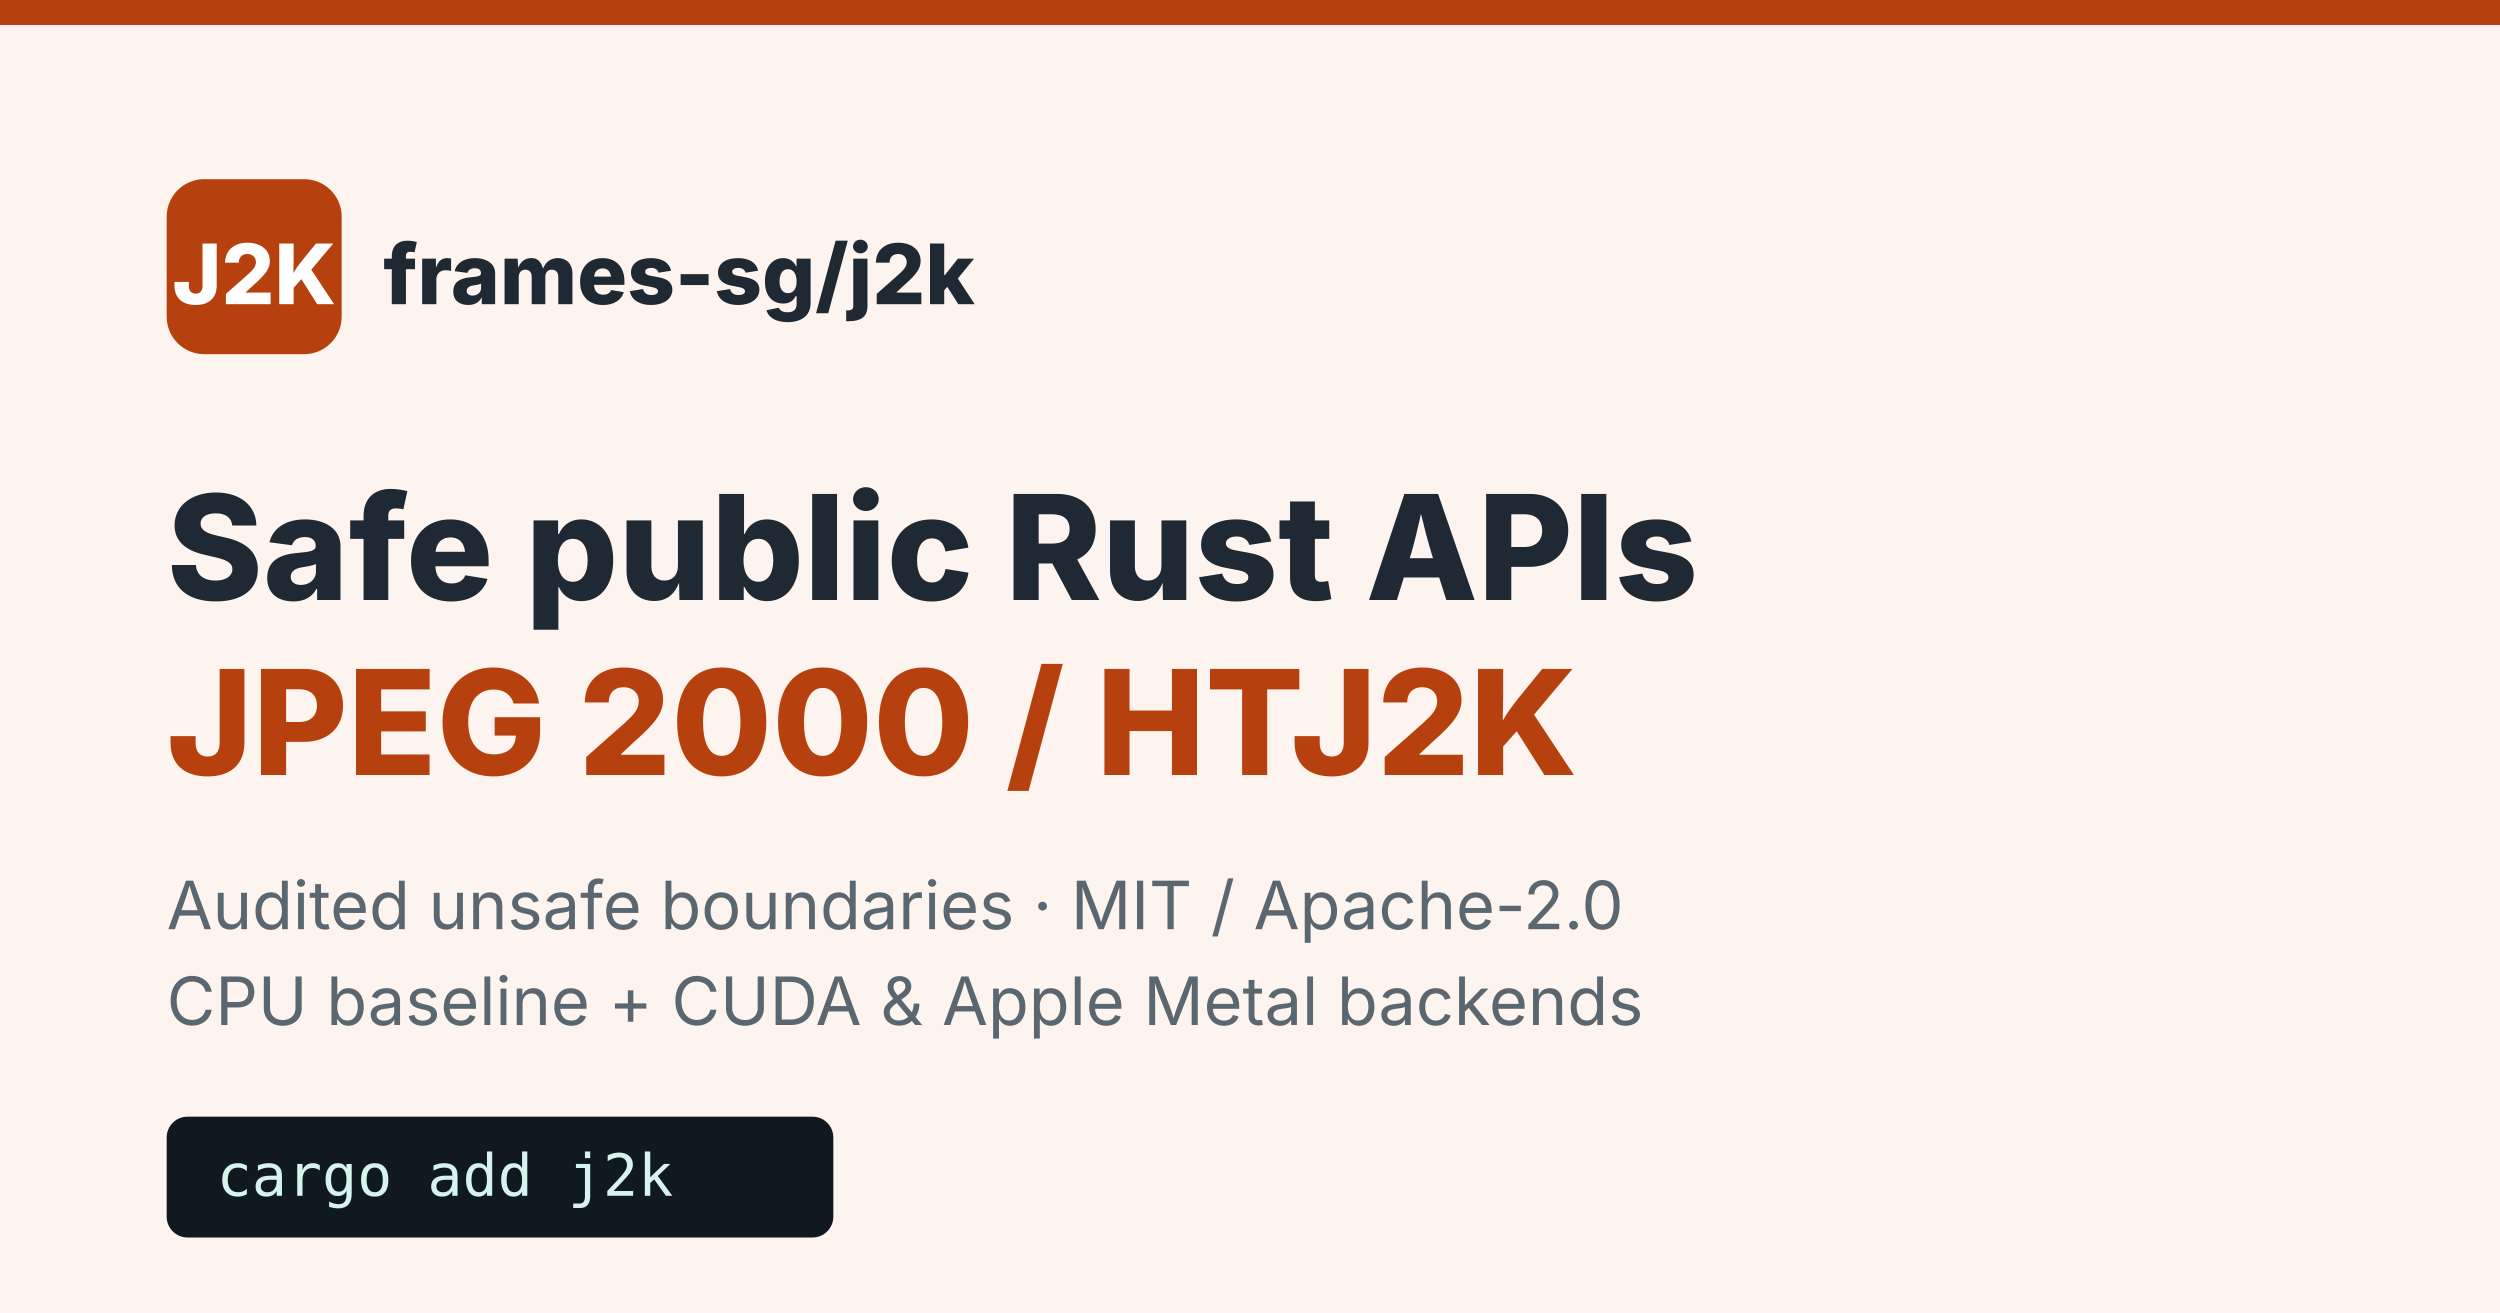
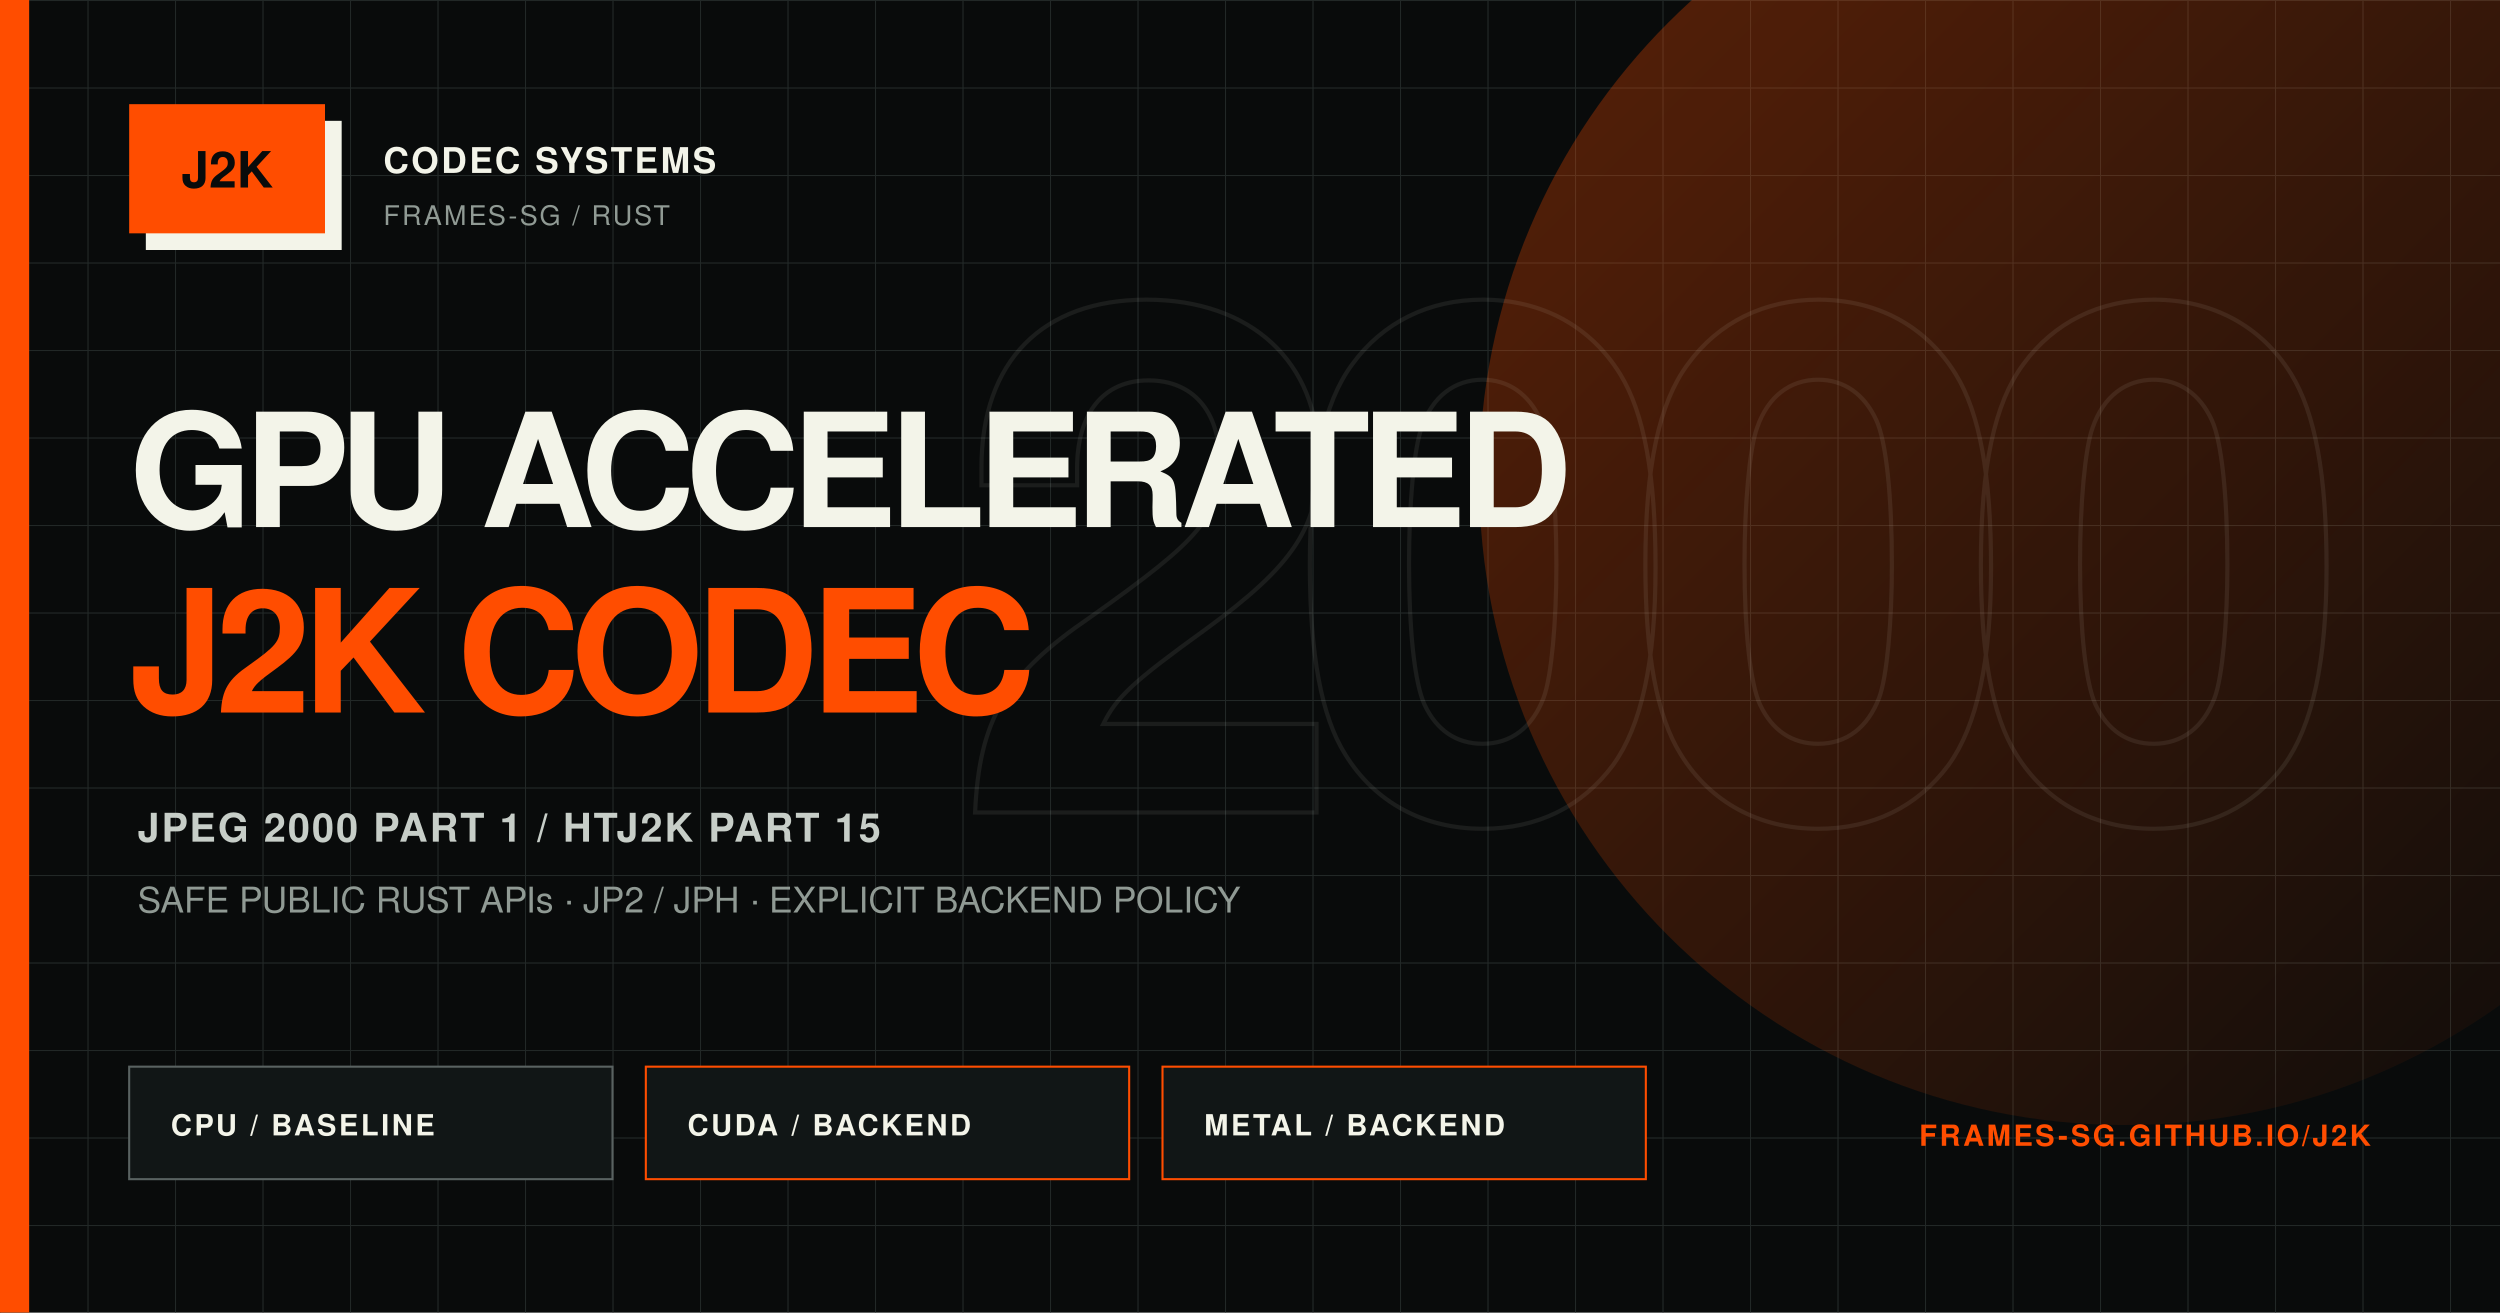
- <svg xmlns="http://www.w3.org/2000/svg" viewBox="0 0 1200 630" role="img" aria-label="J2K: safe public Rust JPEG 2000 / HTJ2K APIs">
-   <rect width="1200" height="630" fill="#ffffff" />
-   <rect width="1200" height="630" fill="#fdf4ef" />
-   <rect x="0" y="0" width="1200" height="12" fill="#b7410e" />
-   <g font-family="Inter, Arial, sans-serif">
-     <rect x="80" y="86" width="84" height="84" rx="18" fill="#b7410e" />
-     <text x="122" y="146" text-anchor="middle" font-size="40" font-weight="800" fill="#ffffff" letter-spacing="0">J2K</text>
-     <text x="184" y="146" font-size="40" font-weight="800" fill="#1f2933">frames-sg/j2k</text>
-     <text x="80" y="288" font-size="70" font-weight="800" fill="#1f2933">Safe public Rust APIs</text>
-     <text x="80" y="372" font-size="70" font-weight="800" fill="#b7410e">JPEG 2000 / HTJ2K</text>
-     <text x="80" y="446" font-size="32" fill="#5b6770">Audited unsafe boundaries · MIT / Apache-2.0</text>
-     <text x="80" y="492" font-size="32" fill="#5b6770">CPU baseline + CUDA &amp; Apple Metal backends</text>
-     <rect x="80" y="536" width="320" height="58" rx="10" fill="#101820" />
-     <text x="104" y="574" font-size="28" font-family="ui-monospace, SFMono-Regular, Menlo, monospace" fill="#d6f3ed">cargo add j2k</text>
+ <svg xmlns="http://www.w3.org/2000/svg" viewBox="0 0 1200 630" role="img" aria-label="GPU Accelerated J2K Codec">
+   <defs>
+     <pattern id="grid" width="42" height="42" patternUnits="userSpaceOnUse">
+       <path d="M42 0H0V42" fill="none" stroke="#222827" stroke-width="1" />
+     </pattern>
+     <linearGradient id="flare" x1="0" x2="1" y1="0" y2="1">
+       <stop stop-color="#ff4d00" stop-opacity=".34" />
+       <stop offset="1" stop-color="#ff4d00" stop-opacity="0" />
+     </linearGradient>
+   </defs>
+   <rect width="1200" height="630" fill="#090b0b" />
+   <rect width="1200" height="630" fill="url(#grid)" />
+   <circle cx="1020" cy="230" r="310" fill="url(#flare)" />
+   <rect width="14" height="630" fill="#ff4d00" />
+   <text x="1130" y="390" fill="none" stroke="#f3f4e9" stroke-opacity=".08" stroke-width="2" text-anchor="end" font-family="Helvetica Neue, Helvetica, Arial, sans-serif" font-size="340" font-weight="700" letter-spacing="-28">2000</text>
+   <rect x="70" y="58" width="94" height="62" fill="#f3f4e9" />
+   <rect x="62" y="50" width="94" height="62" fill="#ff4d00" />
+   <text x="109" y="90" fill="#090b0b" text-anchor="middle" font-family="Helvetica Neue, Helvetica, Arial, sans-serif" font-size="24" font-weight="800">J2K</text>
+   <text x="184" y="83" fill="#f3f4e9" font-family="Helvetica Neue, Helvetica, Arial, sans-serif" font-size="17" font-weight="700" letter-spacing="1.2">CODEC SYSTEMS</text>
+   <text x="184" y="108" fill="#909a94" font-family="Helvetica Neue, Helvetica, Arial, sans-serif" font-size="13" font-weight="500" letter-spacing="1">FRAMES-SG / RUST</text>
+   <text x="62" y="253" fill="#f3f4e9" font-family="Helvetica Neue, Helvetica, Arial, sans-serif" font-size="76" font-weight="700" letter-spacing="-4">GPU ACCELERATED</text>
+   <text x="62" y="342" fill="#ff4d00" font-family="Helvetica Neue, Helvetica, Arial, sans-serif" font-size="82" font-weight="700" letter-spacing="-4">J2K CODEC</text>
+   <text x="66" y="404" fill="#c7cec8" font-family="Helvetica Neue, Helvetica, Arial, sans-serif" font-size="19" font-weight="700" letter-spacing="1">JPEG 2000 PART 1  /  HTJ2K PART 15</text>
+   <text x="66" y="438" fill="#909a94" font-family="Helvetica Neue, Helvetica, Arial, sans-serif" font-size="17" font-weight="500">SAFE PUBLIC RUST APIs · JP2 / JPH · EXPLICIT BACKEND POLICY</text>
+   <g font-family="Helvetica Neue, Helvetica, Arial, sans-serif" font-size="14" font-weight="700" letter-spacing="1.2">
+     <rect x="62" y="512" width="232" height="54" fill="#111616" stroke="#596261" />
+     <text x="82" y="545" fill="#f3f4e9">CPU / BASELINE</text>
+     <rect x="310" y="512" width="232" height="54" fill="#111616" stroke="#ff4d00" />
+     <text x="330" y="545" fill="#f3f4e9">CUDA / BACKEND</text>
+     <rect x="558" y="512" width="232" height="54" fill="#111616" stroke="#ff4d00" />
+     <text x="578" y="545" fill="#f3f4e9">METAL / BACKEND</text>
  </g>
+   <text x="1138" y="550" fill="#ff4d00" text-anchor="end" font-family="Helvetica Neue, Helvetica, Arial, sans-serif" font-size="14" font-weight="700" letter-spacing="1.2">FRAMES-SG.GITHUB.IO/J2K</text>
</svg>
